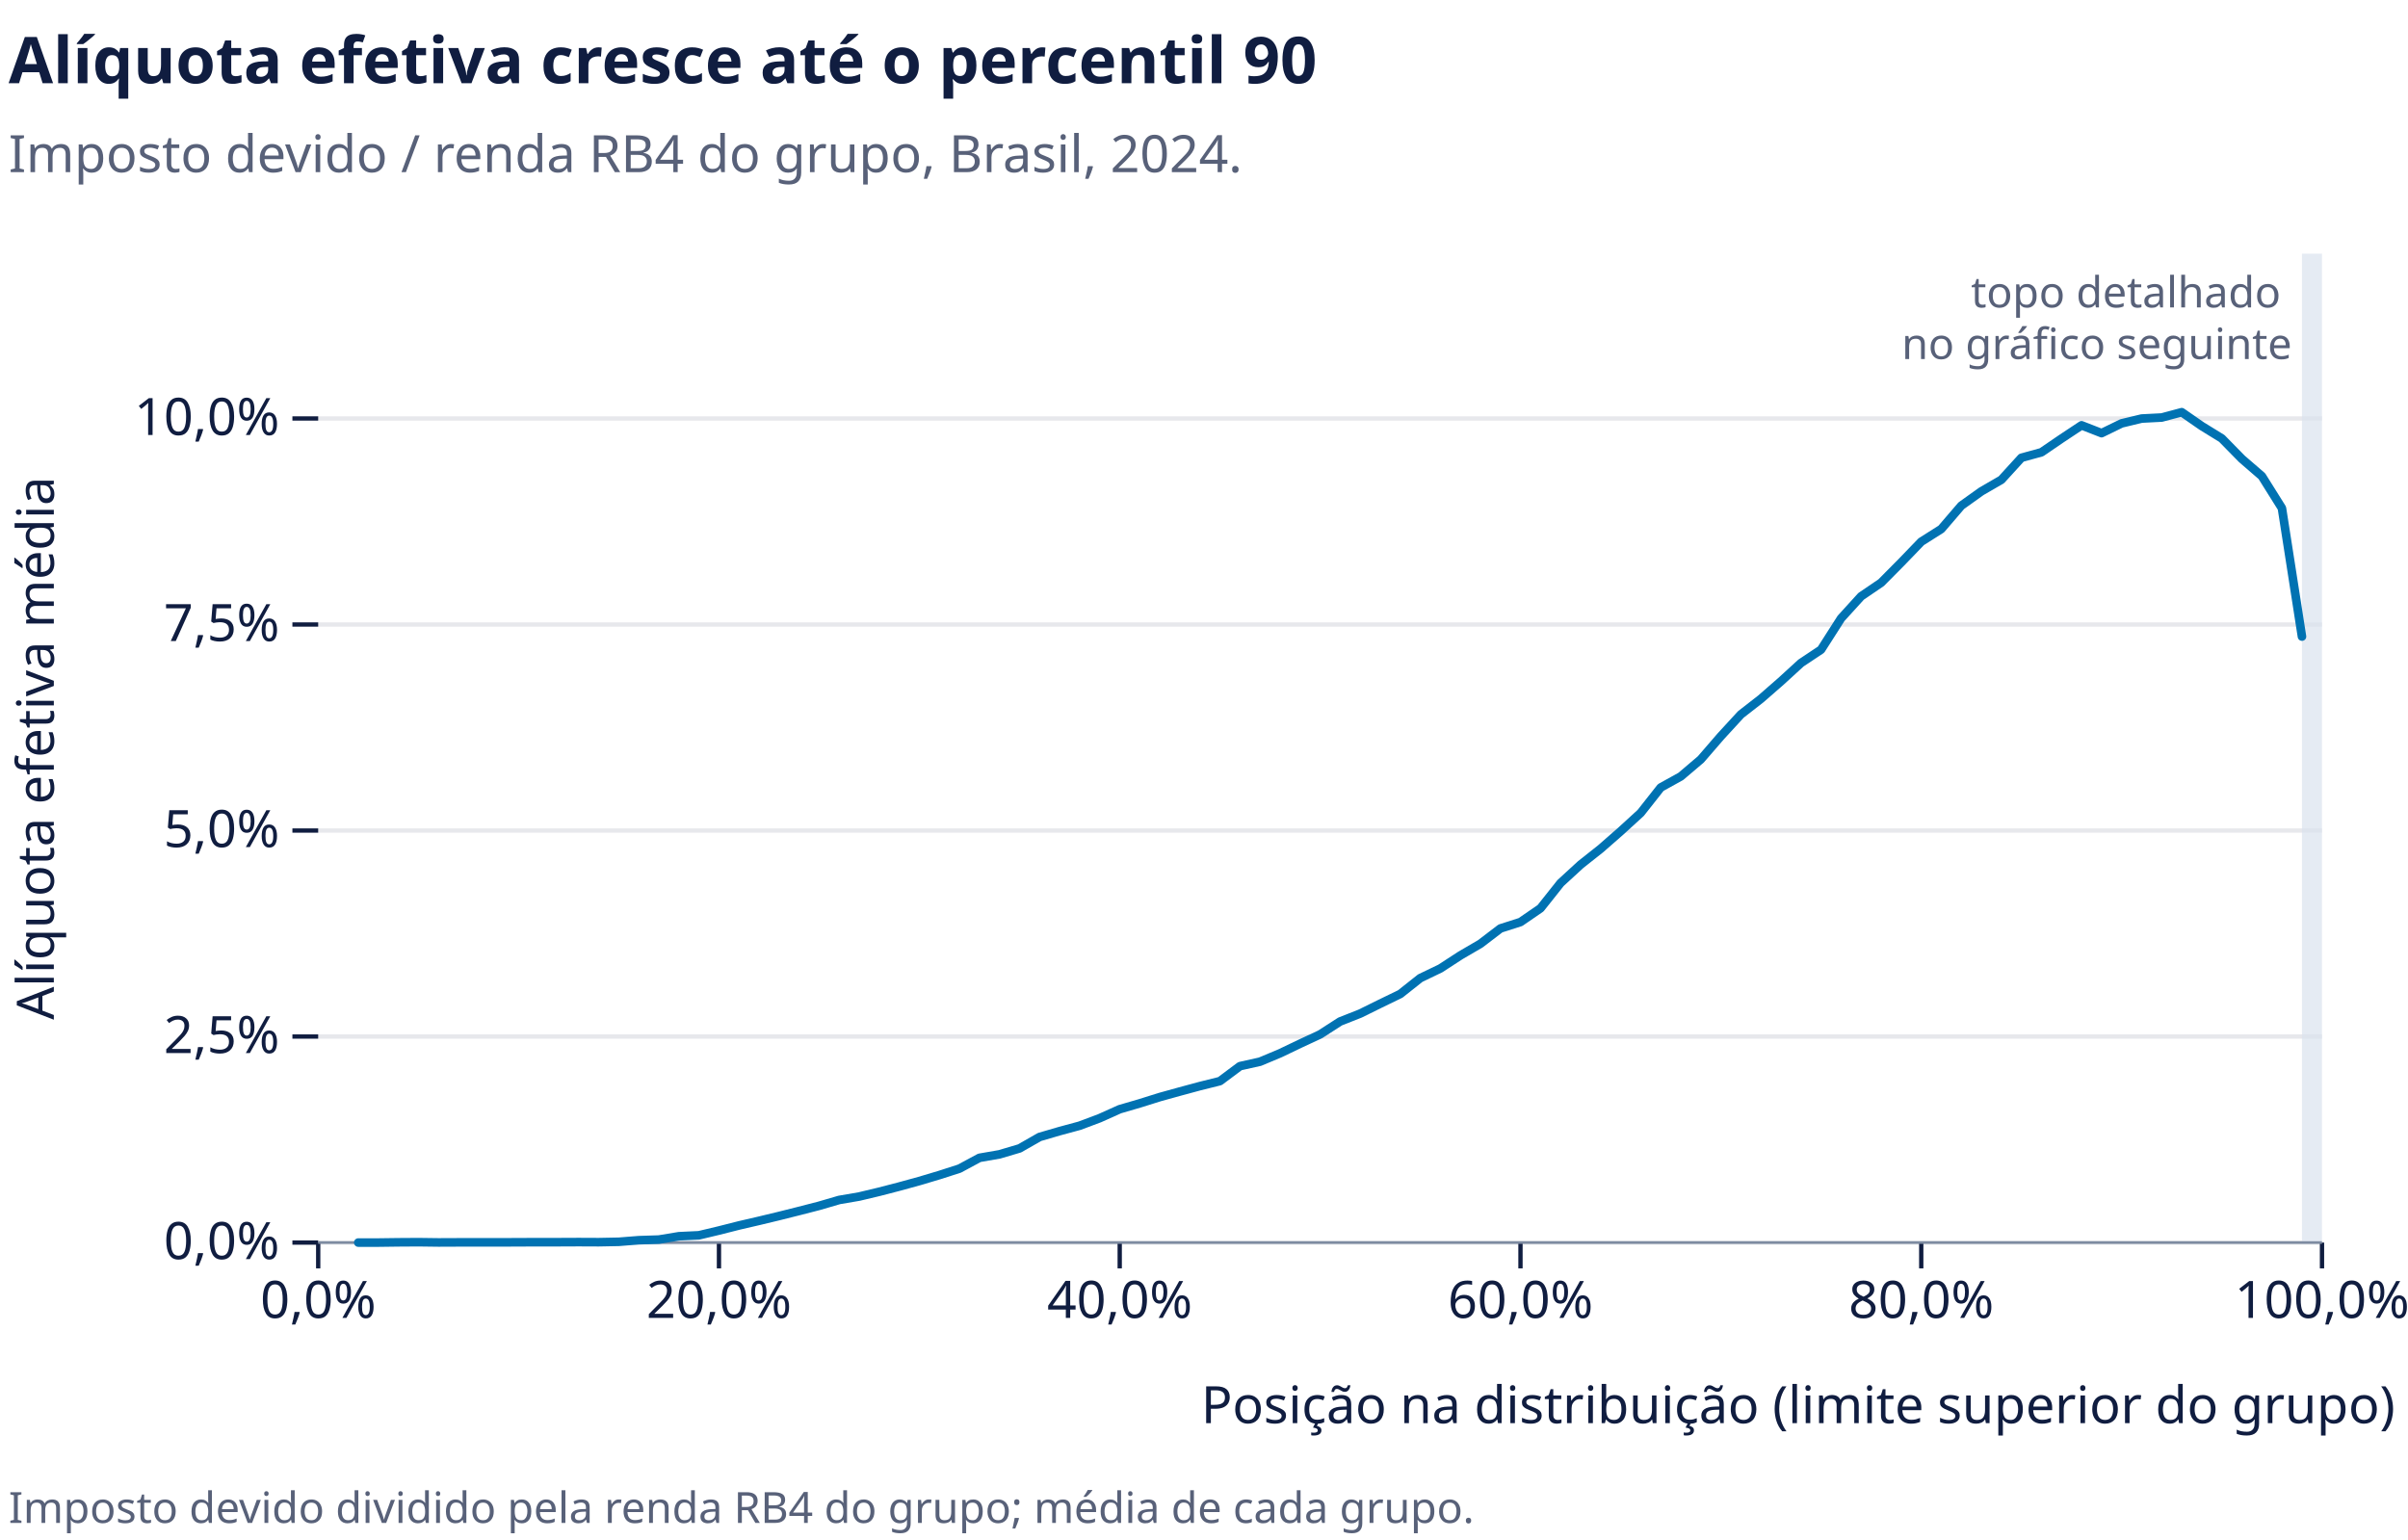
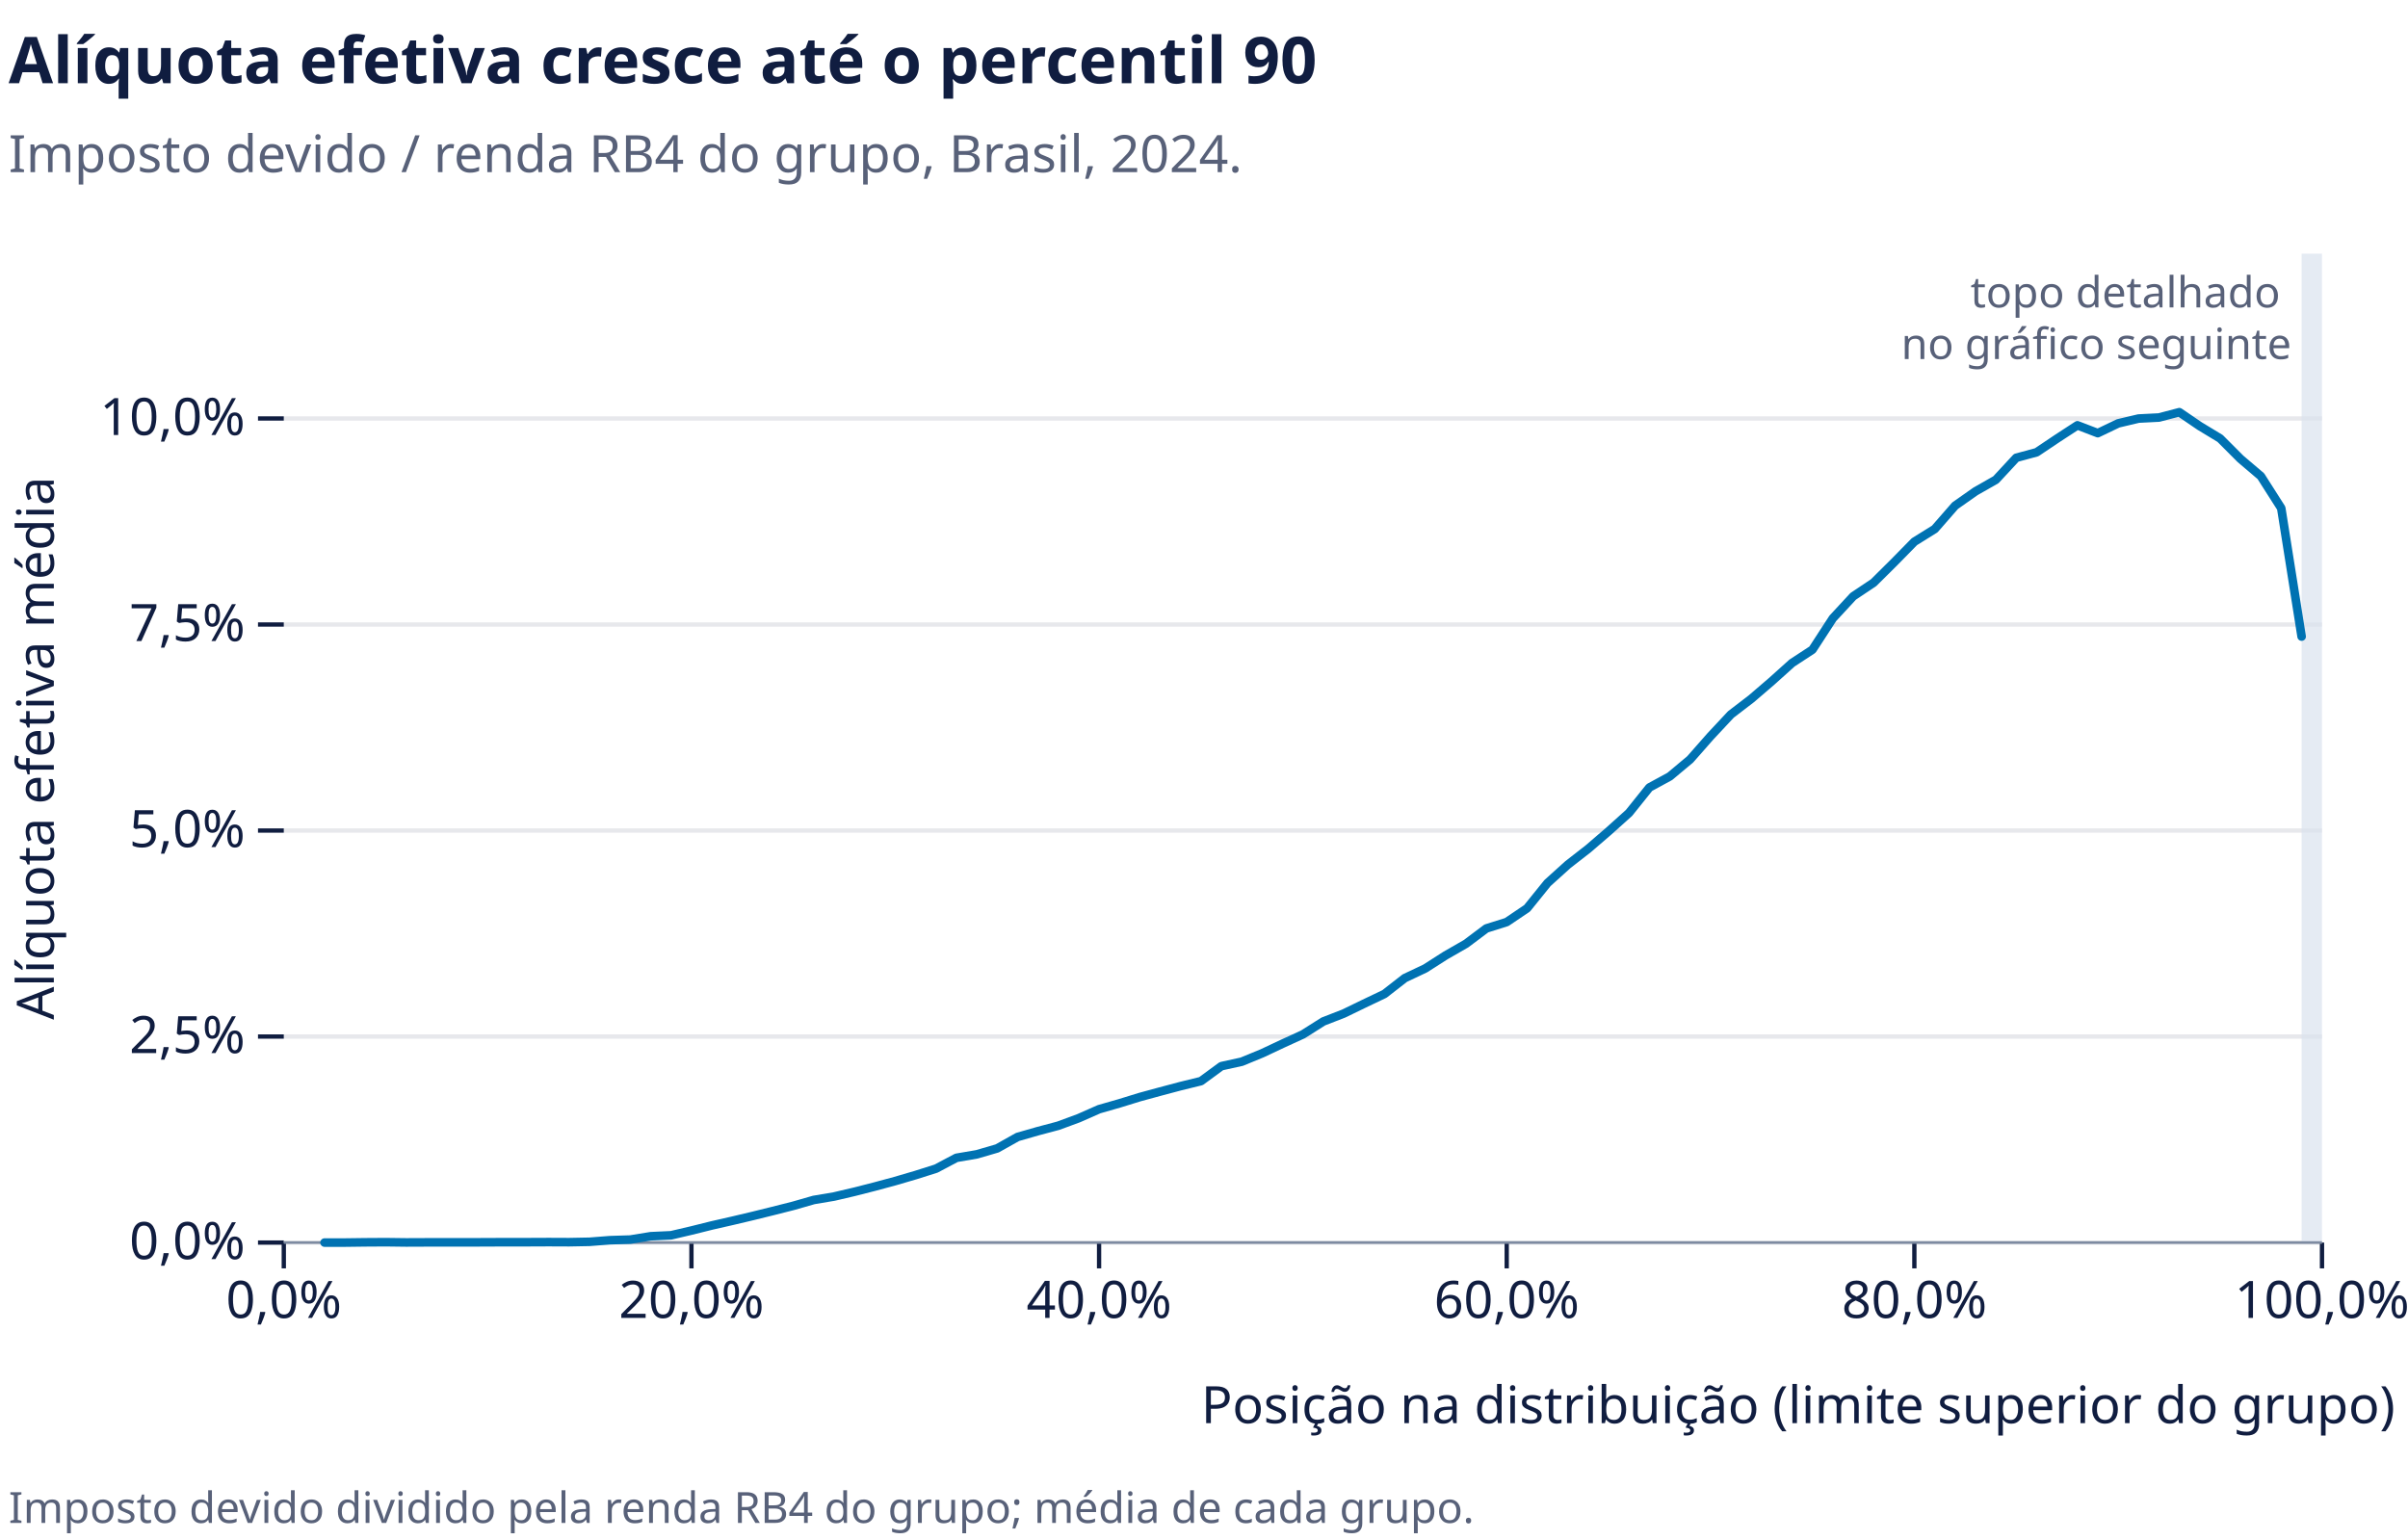
<svg xmlns="http://www.w3.org/2000/svg" class="plot-d6a7b5" fill="currentColor" font-family="system-ui, sans-serif" font-size="10" text-anchor="middle" width="560" height="358" viewBox="0 0 560 358" style="font-family: &quot;Noto Sans&quot;, &quot;Segoe UI&quot;, system-ui, sans-serif; font-size: 12px; color: rgb(16, 29, 64); overflow: visible;" role="img">
  <style>:where(.plot-d6a7b5) {
  --plot-background: white;
  display: block;
  height: auto;
  height: intrinsic;
  max-width: 100%;
}
:where(.plot-d6a7b5 text),
:where(.plot-d6a7b5 tspan) {
  white-space: pre;
}</style>
  <g aria-hidden="true" stroke="currentColor" stroke-opacity="0.1">
-     <line x1="74" x2="540" y1="289" y2="289" />
-     <line x1="74" x2="540" y1="241.08" y2="241.08" />
-     <line x1="74" x2="540" y1="193.17" y2="193.17" />
-     <line x1="74" x2="540" y1="145.25" y2="145.25" />
-     <line x1="74" x2="540" y1="97.33" y2="97.33" />
+     <line x1="66" x2="540" y1="289" y2="289" />
+     <line x1="66" x2="540" y1="241.08" y2="241.08" />
+     <line x1="66" x2="540" y1="193.17" y2="193.17" />
+     <line x1="66" x2="540" y1="145.25" y2="145.25" />
+     <line x1="66" x2="540" y1="97.33" y2="97.33" />
  </g>
  <g aria-hidden="true" fill="none" stroke="currentColor">
-     <path transform="translate(74,289)" d="M0,0L-6,0" />
-     <path transform="translate(74,241.08)" d="M0,0L-6,0" />
-     <path transform="translate(74,193.17)" d="M0,0L-6,0" />
-     <path transform="translate(74,145.25)" d="M0,0L-6,0" />
-     <path transform="translate(74,97.33)" d="M0,0L-6,0" />
+     <path transform="translate(66,289)" d="M0,0L-6,0" />
+     <path transform="translate(66,241.08)" d="M0,0L-6,0" />
+     <path transform="translate(66,193.17)" d="M0,0L-6,0" />
+     <path transform="translate(66,145.25)" d="M0,0L-6,0" />
+     <path transform="translate(66,97.33)" d="M0,0L-6,0" />
  </g>
  <g text-anchor="end" font-variant="tabular-nums" transform="translate(-9,0)">
-     <text y="0.32em" transform="translate(74,289)">0,0%</text>
-     <text y="0.32em" transform="translate(74,241.08)">2,5%</text>
-     <text y="0.32em" transform="translate(74,193.17)">5,0%</text>
-     <text y="0.32em" transform="translate(74,145.25)">7,5%</text>
-     <text y="0.32em" transform="translate(74,97.33)">10,0%</text>
+     <text y="0.32em" transform="translate(66,289)">0,0%</text>
+     <text y="0.32em" transform="translate(66,241.08)">2,5%</text>
+     <text y="0.32em" transform="translate(66,193.17)">5,0%</text>
+     <text y="0.32em" transform="translate(66,145.25)">7,5%</text>
+     <text y="0.32em" transform="translate(66,97.33)">10,0%</text>
  </g>
-   <g transform="translate(-70,0)">
-     <text y="0.71em" transform="translate(74,174) rotate(-90)">Alíquota efetiva média</text>
+   <g transform="translate(-62,0)">
+     <text y="0.71em" transform="translate(66,174) rotate(-90)">Alíquota efetiva média</text>
  </g>
  <g aria-hidden="true" fill="none" stroke="currentColor">
-     <path transform="translate(74,289)" d="M0,0L0,6" />
-     <path transform="translate(167.2,289)" d="M0,0L0,6" />
-     <path transform="translate(260.4,289)" d="M0,0L0,6" />
-     <path transform="translate(353.6,289)" d="M0,0L0,6" />
-     <path transform="translate(446.8,289)" d="M0,0L0,6" />
+     <path transform="translate(66,289)" d="M0,0L0,6" />
+     <path transform="translate(160.8,289)" d="M0,0L0,6" />
+     <path transform="translate(255.6,289)" d="M0,0L0,6" />
+     <path transform="translate(350.4,289)" d="M0,0L0,6" />
+     <path transform="translate(445.2,289)" d="M0,0L0,6" />
    <path transform="translate(540,289)" d="M0,0L0,6" />
  </g>
  <g font-variant="tabular-nums" transform="translate(0,9)">
-     <text y="0.71em" transform="translate(74,289)">0,0%</text>
-     <text y="0.71em" transform="translate(167.2,289)">20,0%</text>
-     <text y="0.71em" transform="translate(260.4,289)">40,0%</text>
-     <text y="0.71em" transform="translate(353.6,289)">60,0%</text>
-     <text y="0.71em" transform="translate(446.8,289)">80,0%</text>
+     <text y="0.71em" transform="translate(66,289)">0,0%</text>
+     <text y="0.71em" transform="translate(160.8,289)">20,0%</text>
+     <text y="0.71em" transform="translate(255.6,289)">40,0%</text>
+     <text y="0.71em" transform="translate(350.4,289)">60,0%</text>
+     <text y="0.71em" transform="translate(445.2,289)">80,0%</text>
    <text y="0.71em" transform="translate(540,289)">100,0%</text>
  </g>
  <g text-anchor="end" transform="translate(17,42)">
    <text transform="translate(540,289)">Posição na distribuição (limite superior do grupo)</text>
  </g>
  <g fill="#DBE3EF" fill-opacity="0.7">
-     <rect x="535.34" y="59" width="4.66" height="230" />
+     <rect x="535.26" y="59" width="4.74" height="230" />
  </g>
  <g fill="#586179" text-anchor="end" font-size="10" transform="translate(0,4)">
-     <text transform="translate(533.01,59)">
+     <text transform="translate(532.89,59)">
      <tspan x="0" y="0.85em">topo detalhado</tspan>
      <tspan x="0" dy="1.2em">no gráfico seguinte</tspan>
    </text>
  </g>
  <g stroke="#7D8BA1" stroke-width="0.6">
-     <line x1="74" x2="540" y1="289" y2="289" />
+     <line x1="66" x2="540" y1="289" y2="289" />
  </g>
  <g fill="none" stroke="#0072B2" stroke-width="2" stroke-linejoin="round" stroke-linecap="round">
-     <path d="M83.32,289L87.98,289L92.64,288.94L97.3,288.91L101.96,288.97L106.62,288.95L111.28,288.95L115.94,288.95L120.6,288.93L125.26,288.91L129.92,288.91L134.58,288.89L139.24,288.91L143.9,288.82L148.56,288.45L153.22,288.3L157.88,287.53L162.54,287.31L167.2,286.2L171.86,285.02L176.52,283.94L181.18,282.82L185.84,281.65L190.5,280.45L195.16,279.09L199.82,278.29L204.48,277.18L209.14,275.97L213.8,274.69L218.46,273.3L223.12,271.8L227.78,269.29L232.44,268.48L237.1,267.1L241.76,264.44L246.42,263.08L251.08,261.82L255.74,260.07L260.4,257.98L265.06,256.62L269.72,255.16L274.38,253.87L279.04,252.61L283.7,251.45L288.36,247.97L293.02,246.93L297.68,244.98L302.34,242.75L307,240.58L311.66,237.58L316.32,235.74L320.98,233.44L325.64,231.18L330.3,227.49L334.96,225.25L339.62,222.22L344.28,219.5L348.94,215.94L353.6,214.45L358.26,211.25L362.92,205.38L367.58,201.1L372.24,197.41L376.9,193.33L381.56,189.07L386.22,183.16L390.88,180.58L395.54,176.62L400.2,171.23L404.86,166.16L409.52,162.53L414.18,158.46L418.84,154.2L423.5,151.1L428.16,143.81L432.82,138.69L437.48,135.52L442.14,130.82L446.8,125.99L451.46,123.04L456.12,117.61L460.78,114.28L465.44,111.58L470.1,106.47L474.76,105.19L479.42,102.01L484.08,98.92L488.74,100.74L493.4,98.47L498.06,97.35L502.72,97.11L507.38,95.87L512.04,99.1L516.7,101.97L521.36,106.72L526.02,110.75L530.68,118.19L535.34,148.05" />
+     <path d="M75.48,289L80.22,289L84.96,288.94L89.7,288.91L94.44,288.97L99.18,288.95L103.92,288.95L108.66,288.95L113.4,288.93L118.14,288.91L122.88,288.91L127.62,288.89L132.36,288.91L137.1,288.82L141.84,288.45L146.58,288.3L151.32,287.53L156.06,287.31L160.8,286.2L165.54,285.02L170.28,283.94L175.02,282.82L179.76,281.65L184.5,280.45L189.24,279.09L193.98,278.29L198.72,277.18L203.46,275.97L208.2,274.69L212.94,273.3L217.68,271.8L222.42,269.29L227.16,268.48L231.9,267.1L236.64,264.44L241.38,263.08L246.12,261.82L250.86,260.07L255.6,257.98L260.34,256.62L265.08,255.16L269.82,253.87L274.56,252.61L279.3,251.45L284.04,247.97L288.78,246.93L293.52,244.98L298.26,242.75L303,240.58L307.74,237.58L312.48,235.74L317.22,233.44L321.96,231.18L326.7,227.49L331.44,225.25L336.18,222.22L340.92,219.5L345.66,215.94L350.4,214.45L355.14,211.25L359.88,205.38L364.62,201.1L369.36,197.41L374.1,193.33L378.84,189.07L383.58,183.16L388.32,180.58L393.06,176.62L397.8,171.23L402.54,166.16L407.28,162.53L412.02,158.46L416.76,154.2L421.5,151.1L426.24,143.81L430.98,138.69L435.72,135.52L440.46,130.82L445.2,125.99L449.94,123.04L454.68,117.61L459.42,114.28L464.16,111.58L468.9,106.47L473.64,105.19L478.38,102.01L483.12,98.92L487.86,100.74L492.6,98.47L497.34,97.35L502.08,97.11L506.82,95.87L511.56,99.1L516.3,101.97L521.04,106.72L525.78,110.75L530.52,118.19L535.26,148.05" />
  </g>
-   <g fill="#101D40" text-anchor="start" font-size="15" font-weight="bold" transform="translate(-72,-53)">
-     <text y="0.89em" transform="translate(74,59)">Alíquota efetiva cresce até o percentil 90</text>
+   <g fill="#101D40" text-anchor="start" font-size="15" font-weight="bold" transform="translate(-64,-53)">
+     <text y="0.89em" transform="translate(66,59)">Alíquota efetiva cresce até o percentil 90</text>
  </g>
-   <g fill="#586179" text-anchor="start" font-size="12" transform="translate(-72,-30)">
-     <text y="0.92em" transform="translate(74,59)">Imposto devido / renda RB4 do grupo, Brasil, 2024.</text>
+   <g fill="#586179" text-anchor="start" font-size="12" transform="translate(-64,-30)">
+     <text y="0.92em" transform="translate(66,59)">Imposto devido / renda RB4 do grupo, Brasil, 2024.</text>
  </g>
-   <g fill="#586179" text-anchor="start" font-size="10" transform="translate(-72,56)">
-     <text y="0.92em" transform="translate(74,289)">Imposto devido dividido pela renda RB4 do grupo; média de cada grupo.</text>
+   <g fill="#586179" text-anchor="start" font-size="10" transform="translate(-64,56)">
+     <text y="0.92em" transform="translate(66,289)">Imposto devido dividido pela renda RB4 do grupo; média de cada grupo.</text>
  </g>
</svg>
